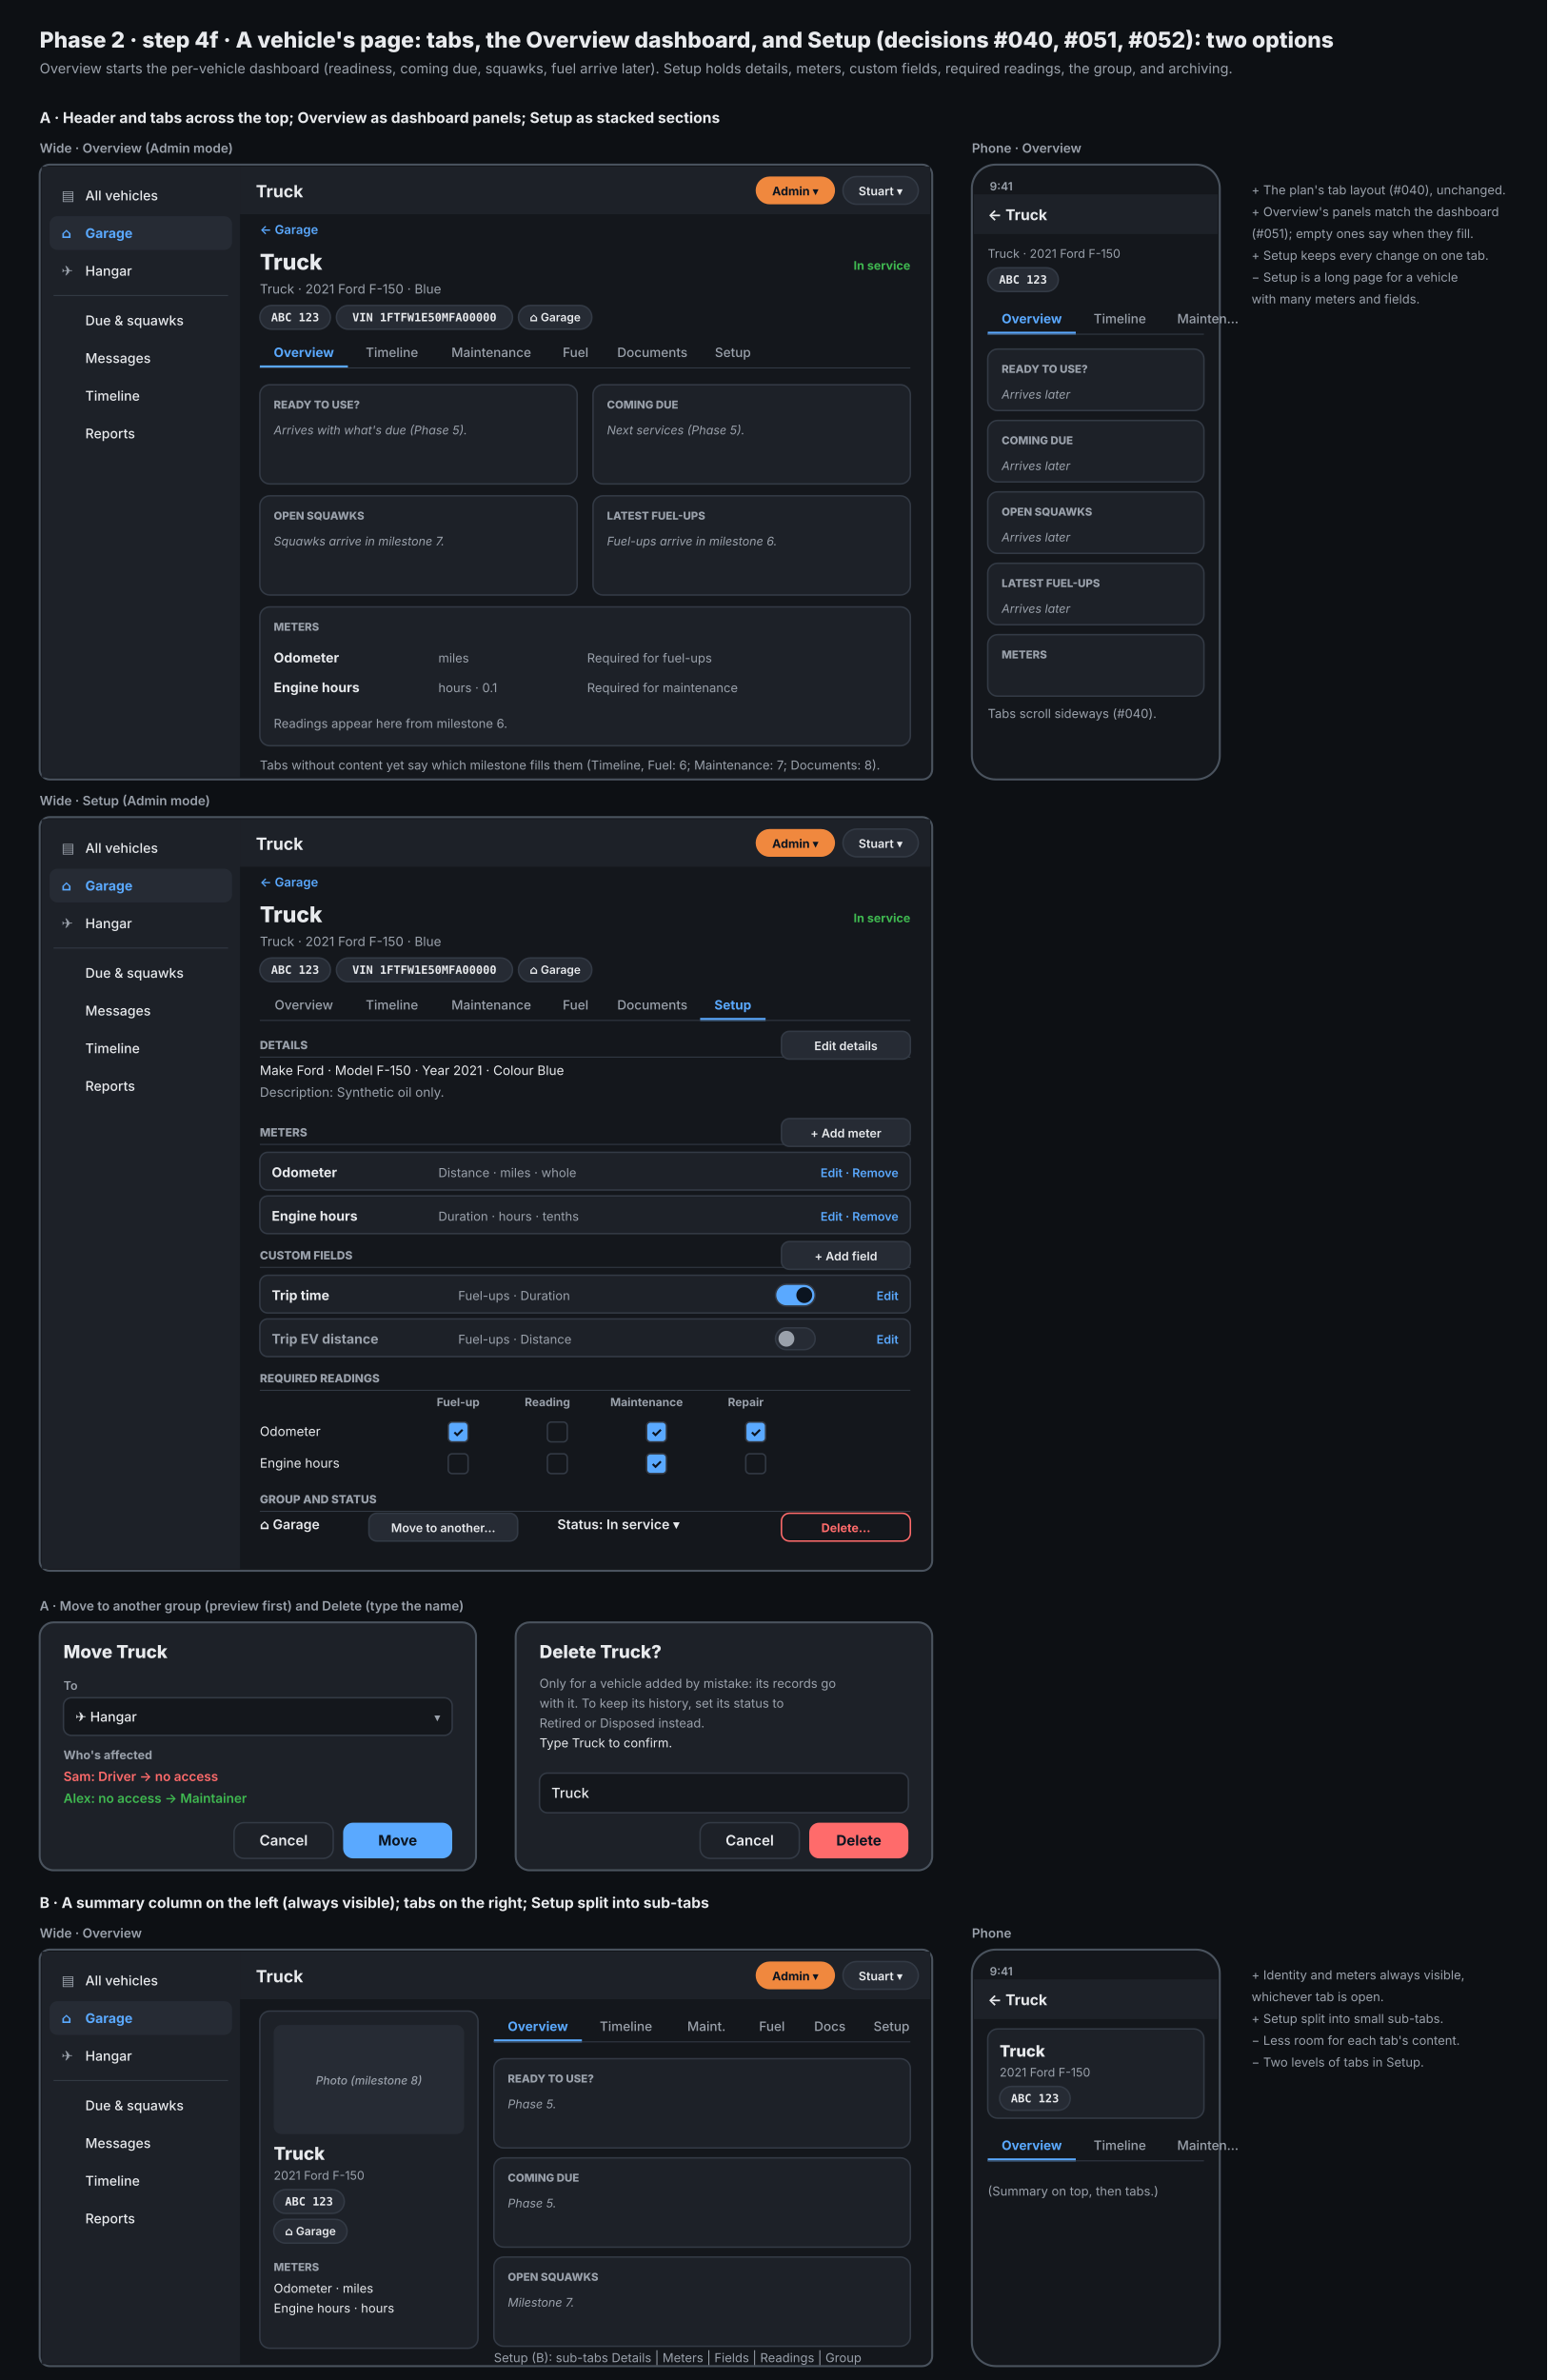
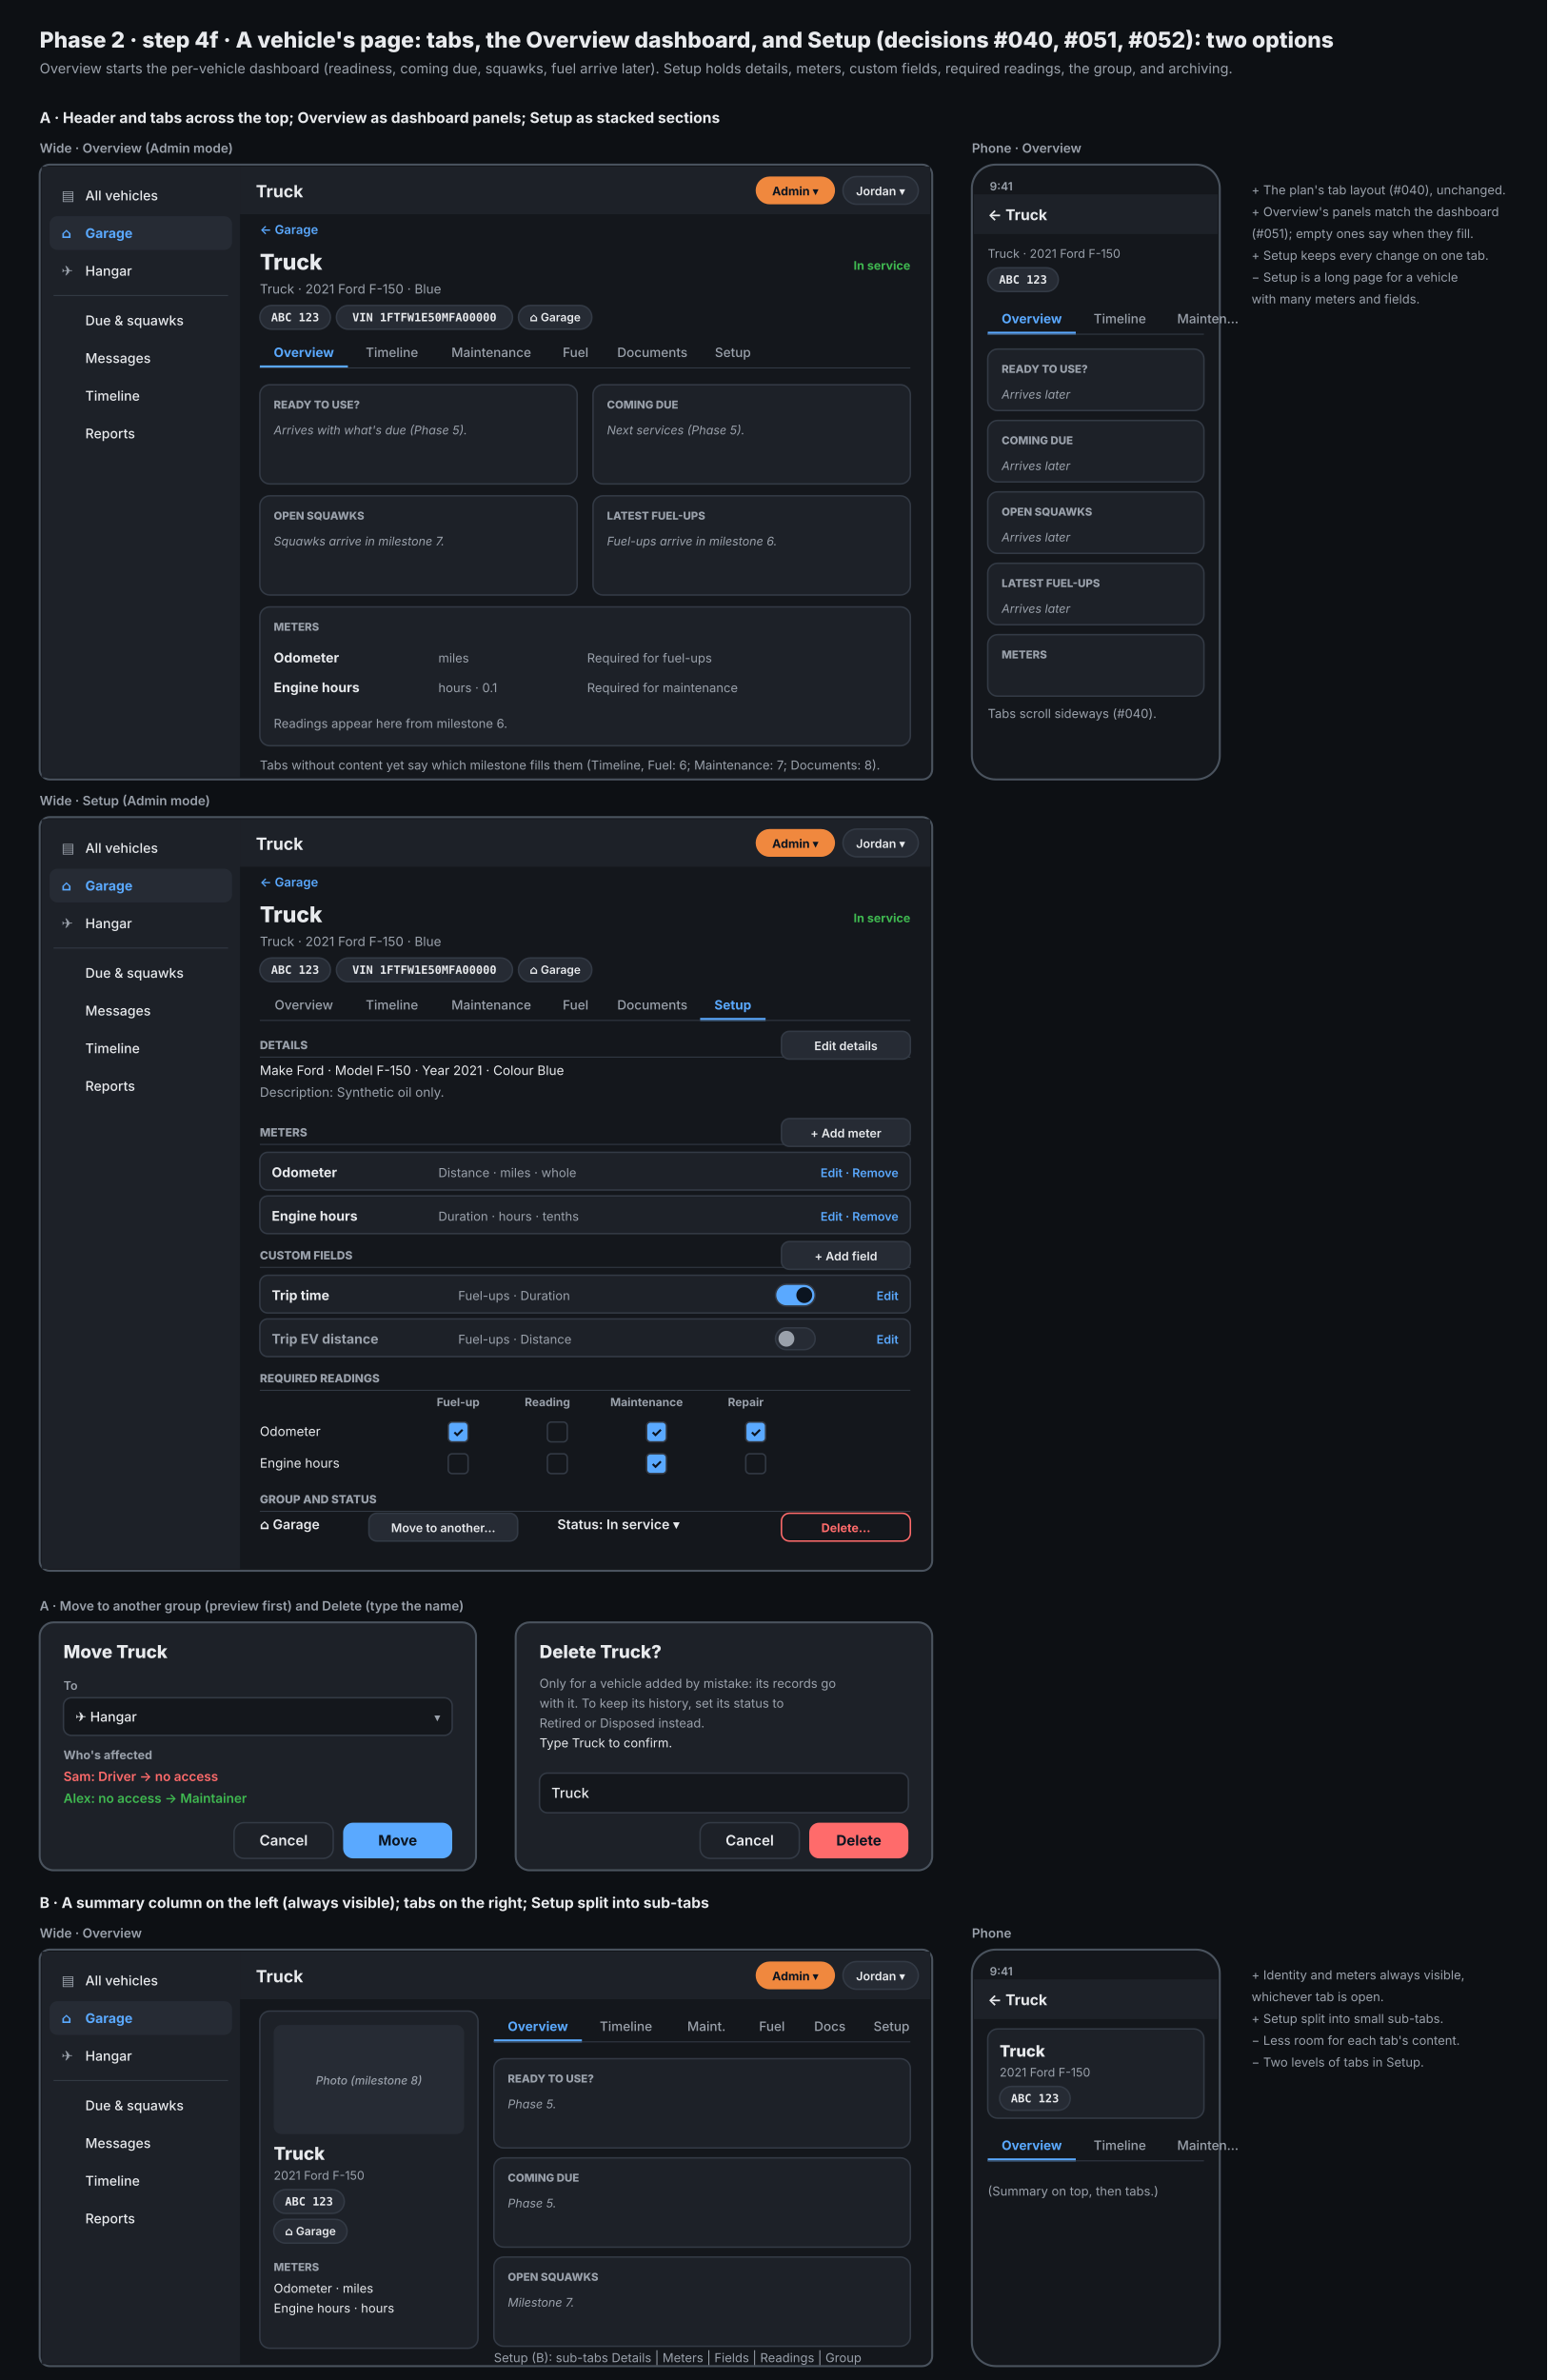
<svg xmlns="http://www.w3.org/2000/svg" width="1560" height="2400" viewBox="0 0 1560 2400" font-family="system-ui, -apple-system, 'Segoe UI', sans-serif">
  <rect x="0" y="0" width="1560" height="2400" rx="0" fill="#0d1014" />
  <text x="40" y="48" font-size="22" fill="#e8eaed" font-weight="800" text-anchor="start">Phase 2 · step 4f · A vehicle's page: tabs, the Overview dashboard, and Setup (decisions #040, #051, #052): two options</text>
  <text x="40" y="74" font-size="14" fill="#9aa1ab" font-weight="400" text-anchor="start">Overview starts the per-vehicle dashboard (readiness, coming due, squawks, fuel arrive later). Setup holds details, meters, custom fields, required readings, the group, and archiving.</text>
  <text x="40" y="124" font-size="15" fill="#e8eaed" font-weight="700" text-anchor="start">A · Header and tabs across the top; Overview as dashboard panels; Setup as stacked sections</text>
  <text x="40" y="154" font-size="13" fill="#9aa1ab" font-weight="600" text-anchor="start">Wide · Overview (Admin mode)</text>
  <rect x="40" y="166" width="900" height="620" rx="10" fill="#14171c" stroke="#4a535e" stroke-width="2" />
  <rect x="42" y="168" width="200" height="616" rx="0" fill="#1d2128" />
  <text x="62" y="202" font-size="14" fill="#9aa1ab" font-weight="700" text-anchor="start">▤</text>
  <text x="86" y="202" font-size="13.5" fill="#e8eaed" font-weight="500" text-anchor="start">All vehicles</text>
  <rect x="50" y="218" width="184" height="34" rx="8" fill="#262b34" />
  <text x="62" y="240" font-size="14" fill="#5aa9ff" font-weight="700" text-anchor="start">⌂</text>
  <text x="86" y="240" font-size="13.5" fill="#5aa9ff" font-weight="700" text-anchor="start">Garage</text>
  <text x="62" y="278" font-size="14" fill="#9aa1ab" font-weight="700" text-anchor="start">✈</text>
  <text x="86" y="278" font-size="13.5" fill="#e8eaed" font-weight="500" text-anchor="start">Hangar</text>
  <line x1="54" y1="298" x2="230" y2="298" stroke="#333a45" stroke-width="1" />
  <text x="86" y="328" font-size="13.5" fill="#e8eaed" font-weight="500" text-anchor="start">Due &amp; squawks</text>
  <text x="86" y="366" font-size="13.5" fill="#e8eaed" font-weight="500" text-anchor="start">Messages</text>
  <text x="86" y="404" font-size="13.5" fill="#e8eaed" font-weight="500" text-anchor="start">Timeline</text>
  <text x="86" y="442" font-size="13.5" fill="#e8eaed" font-weight="500" text-anchor="start">Reports</text>
  <rect x="242" y="168" width="696" height="48" rx="0" fill="#1d2128" />
  <text x="258" y="199" font-size="17" fill="#e8eaed" font-weight="700" text-anchor="start">Truck</text>
  <rect x="762" y="178" width="80" height="28" rx="14" fill="#f0883e" />
  <text x="802" y="197" font-size="12" fill="#0b1420" font-weight="700" text-anchor="middle">Admin ▾</text>
  <rect x="850" y="178" width="76" height="28" rx="14" fill="#262b34" stroke="#333a45" stroke-width="1.5" />
-   <text x="888" y="197" font-size="12" fill="#e8eaed" font-weight="600" text-anchor="middle">Stuart ▾</text>
+   <text x="888" y="197" font-size="12" fill="#e8eaed" font-weight="600" text-anchor="middle">Jordan ▾</text>
  <text x="262" y="236" font-size="12.5" fill="#5aa9ff" font-weight="600" text-anchor="start">← Garage</text>
  <text x="262" y="272" font-size="22" fill="#e8eaed" font-weight="800" text-anchor="start">Truck</text>
  <text x="262" y="296" font-size="13" fill="#9aa1ab" font-weight="400" text-anchor="start">Truck · 2021 Ford F-150 · Blue</text>
  <rect x="262" y="308" width="71.2" height="24" rx="12" fill="#262b34" stroke="#333a45" stroke-width="1.5" />
  <text x="297.6" y="324" font-size="11.5" fill="#e8eaed" font-weight="600" text-anchor="middle" font-family="ui-monospace, Menlo, monospace">ABC 123</text>
  <rect x="339.2" y="308" width="177.6" height="24" rx="12" fill="#262b34" stroke="#333a45" stroke-width="1.5" />
  <text x="428.0" y="324" font-size="11.5" fill="#e8eaed" font-weight="600" text-anchor="middle" font-family="ui-monospace, Menlo, monospace">VIN 1FTFW1E50MFA00000</text>
  <rect x="522.8" y="308" width="74" height="24" rx="12" fill="#262b34" stroke="#333a45" stroke-width="1.5" />
  <text x="559.8" y="324" font-size="11.5" fill="#e8eaed" font-weight="600" text-anchor="middle">⌂ Garage</text>
  <text x="918" y="272" font-size="12" fill="#3fb950" font-weight="700" text-anchor="end">In service</text>
  <line x1="262" y1="370" x2="350.8" y2="370" stroke="#5aa9ff" stroke-width="3" />
  <text x="306.4" y="360" font-size="13" fill="#5aa9ff" font-weight="700" text-anchor="middle">Overview</text>
  <text x="395.2" y="360" font-size="13" fill="#9aa1ab" font-weight="500" text-anchor="middle">Timeline</text>
  <text x="495.4" y="360" font-size="13" fill="#9aa1ab" font-weight="500" text-anchor="middle">Maintenance</text>
  <text x="580.4" y="360" font-size="13" fill="#9aa1ab" font-weight="500" text-anchor="middle">Fuel</text>
  <text x="657.8" y="360" font-size="13" fill="#9aa1ab" font-weight="500" text-anchor="middle">Documents</text>
  <text x="739.0" y="360" font-size="13" fill="#9aa1ab" font-weight="500" text-anchor="middle">Setup</text>
  <line x1="262" y1="371" x2="918" y2="371" stroke="#333a45" stroke-width="1" />
  <rect x="262" y="388" width="320" height="100" rx="10" fill="#1d2128" stroke="#333a45" stroke-width="1.5" />
  <text x="276" y="412" font-size="11" fill="#9aa1ab" font-weight="800" text-anchor="start">READY TO USE?</text>
  <text x="276" y="438" font-size="12" fill="#9aa1ab" font-weight="400" text-anchor="start" font-style="italic">Arrives with what's due (Phase 5).</text>
  <rect x="598" y="388" width="320" height="100" rx="10" fill="#1d2128" stroke="#333a45" stroke-width="1.5" />
  <text x="612" y="412" font-size="11" fill="#9aa1ab" font-weight="800" text-anchor="start">COMING DUE</text>
  <text x="612" y="438" font-size="12" fill="#9aa1ab" font-weight="400" text-anchor="start" font-style="italic">Next services (Phase 5).</text>
  <rect x="262" y="500" width="320" height="100" rx="10" fill="#1d2128" stroke="#333a45" stroke-width="1.5" />
  <text x="276" y="524" font-size="11" fill="#9aa1ab" font-weight="800" text-anchor="start">OPEN SQUAWKS</text>
  <text x="276" y="550" font-size="12" fill="#9aa1ab" font-weight="400" text-anchor="start" font-style="italic">Squawks arrive in milestone 7.</text>
  <rect x="598" y="500" width="320" height="100" rx="10" fill="#1d2128" stroke="#333a45" stroke-width="1.5" />
  <text x="612" y="524" font-size="11" fill="#9aa1ab" font-weight="800" text-anchor="start">LATEST FUEL-UPS</text>
  <text x="612" y="550" font-size="12" fill="#9aa1ab" font-weight="400" text-anchor="start" font-style="italic">Fuel-ups arrive in milestone 6.</text>
  <rect x="262" y="612" width="656" height="140" rx="10" fill="#1d2128" stroke="#333a45" stroke-width="1.5" />
  <text x="276" y="636" font-size="11" fill="#9aa1ab" font-weight="800" text-anchor="start">METERS</text>
  <text x="276" y="668" font-size="13.5" fill="#e8eaed" font-weight="700" text-anchor="start">Odometer</text>
  <text x="442" y="668" font-size="12.5" fill="#9aa1ab" font-weight="400" text-anchor="start">miles</text>
  <text x="592" y="668" font-size="12.5" fill="#9aa1ab" font-weight="400" text-anchor="start">Required for fuel-ups</text>
  <text x="276" y="698" font-size="13.5" fill="#e8eaed" font-weight="700" text-anchor="start">Engine hours</text>
  <text x="442" y="698" font-size="12.5" fill="#9aa1ab" font-weight="400" text-anchor="start">hours · 0.1</text>
  <text x="592" y="698" font-size="12.5" fill="#9aa1ab" font-weight="400" text-anchor="start">Required for maintenance</text>
  <text x="276" y="734" font-size="12.5" fill="#9aa1ab" font-weight="400" text-anchor="start">Readings appear here from milestone 6.</text>
  <text x="262" y="776" font-size="12.5" fill="#9aa1ab" font-weight="400" text-anchor="start">Tabs without content yet say which milestone fills them (Timeline, Fuel: 6; Maintenance: 7; Documents: 8).</text>
  <text x="40" y="812" font-size="13" fill="#9aa1ab" font-weight="600" text-anchor="start">Wide · Setup (Admin mode)</text>
  <rect x="40" y="824" width="900" height="760" rx="10" fill="#14171c" stroke="#4a535e" stroke-width="2" />
  <rect x="42" y="826" width="200" height="756" rx="0" fill="#1d2128" />
  <text x="62" y="860" font-size="14" fill="#9aa1ab" font-weight="700" text-anchor="start">▤</text>
  <text x="86" y="860" font-size="13.5" fill="#e8eaed" font-weight="500" text-anchor="start">All vehicles</text>
  <rect x="50" y="876" width="184" height="34" rx="8" fill="#262b34" />
  <text x="62" y="898" font-size="14" fill="#5aa9ff" font-weight="700" text-anchor="start">⌂</text>
  <text x="86" y="898" font-size="13.5" fill="#5aa9ff" font-weight="700" text-anchor="start">Garage</text>
  <text x="62" y="936" font-size="14" fill="#9aa1ab" font-weight="700" text-anchor="start">✈</text>
  <text x="86" y="936" font-size="13.5" fill="#e8eaed" font-weight="500" text-anchor="start">Hangar</text>
  <line x1="54" y1="956" x2="230" y2="956" stroke="#333a45" stroke-width="1" />
  <text x="86" y="986" font-size="13.5" fill="#e8eaed" font-weight="500" text-anchor="start">Due &amp; squawks</text>
  <text x="86" y="1024" font-size="13.5" fill="#e8eaed" font-weight="500" text-anchor="start">Messages</text>
  <text x="86" y="1062" font-size="13.5" fill="#e8eaed" font-weight="500" text-anchor="start">Timeline</text>
  <text x="86" y="1100" font-size="13.5" fill="#e8eaed" font-weight="500" text-anchor="start">Reports</text>
  <rect x="242" y="826" width="696" height="48" rx="0" fill="#1d2128" />
  <text x="258" y="857" font-size="17" fill="#e8eaed" font-weight="700" text-anchor="start">Truck</text>
  <rect x="762" y="836" width="80" height="28" rx="14" fill="#f0883e" />
  <text x="802" y="855" font-size="12" fill="#0b1420" font-weight="700" text-anchor="middle">Admin ▾</text>
  <rect x="850" y="836" width="76" height="28" rx="14" fill="#262b34" stroke="#333a45" stroke-width="1.5" />
-   <text x="888" y="855" font-size="12" fill="#e8eaed" font-weight="600" text-anchor="middle">Stuart ▾</text>
+   <text x="888" y="855" font-size="12" fill="#e8eaed" font-weight="600" text-anchor="middle">Jordan ▾</text>
  <text x="262" y="894" font-size="12.5" fill="#5aa9ff" font-weight="600" text-anchor="start">← Garage</text>
  <text x="262" y="930" font-size="22" fill="#e8eaed" font-weight="800" text-anchor="start">Truck</text>
  <text x="262" y="954" font-size="13" fill="#9aa1ab" font-weight="400" text-anchor="start">Truck · 2021 Ford F-150 · Blue</text>
  <rect x="262" y="966" width="71.2" height="24" rx="12" fill="#262b34" stroke="#333a45" stroke-width="1.5" />
  <text x="297.6" y="982" font-size="11.5" fill="#e8eaed" font-weight="600" text-anchor="middle" font-family="ui-monospace, Menlo, monospace">ABC 123</text>
  <rect x="339.2" y="966" width="177.6" height="24" rx="12" fill="#262b34" stroke="#333a45" stroke-width="1.5" />
  <text x="428.0" y="982" font-size="11.5" fill="#e8eaed" font-weight="600" text-anchor="middle" font-family="ui-monospace, Menlo, monospace">VIN 1FTFW1E50MFA00000</text>
  <rect x="522.8" y="966" width="74" height="24" rx="12" fill="#262b34" stroke="#333a45" stroke-width="1.5" />
  <text x="559.8" y="982" font-size="11.5" fill="#e8eaed" font-weight="600" text-anchor="middle">⌂ Garage</text>
  <text x="918" y="930" font-size="12" fill="#3fb950" font-weight="700" text-anchor="end">In service</text>
  <text x="306.4" y="1018" font-size="13" fill="#9aa1ab" font-weight="500" text-anchor="middle">Overview</text>
  <text x="395.2" y="1018" font-size="13" fill="#9aa1ab" font-weight="500" text-anchor="middle">Timeline</text>
  <text x="495.4" y="1018" font-size="13" fill="#9aa1ab" font-weight="500" text-anchor="middle">Maintenance</text>
  <text x="580.4" y="1018" font-size="13" fill="#9aa1ab" font-weight="500" text-anchor="middle">Fuel</text>
  <text x="657.8" y="1018" font-size="13" fill="#9aa1ab" font-weight="500" text-anchor="middle">Documents</text>
  <line x1="706.0" y1="1028" x2="772.0" y2="1028" stroke="#5aa9ff" stroke-width="3" />
  <text x="739.0" y="1018" font-size="13" fill="#5aa9ff" font-weight="700" text-anchor="middle">Setup</text>
  <line x1="262" y1="1029" x2="918" y2="1029" stroke="#333a45" stroke-width="1" />
  <text x="262" y="1058" font-size="11.5" fill="#9aa1ab" font-weight="800" text-anchor="start">DETAILS</text>
  <line x1="262" y1="1066" x2="918" y2="1066" stroke="#333a45" stroke-width="1" />
  <rect x="788" y="1040" width="130" height="28" rx="8" fill="#262b34" stroke="#333a45" stroke-width="1.5" />
  <text x="853" y="1059" font-size="12" fill="#e8eaed" font-weight="600" text-anchor="middle">Edit details</text>
  <text x="262" y="1084" font-size="13" fill="#e8eaed" font-weight="400" text-anchor="start">Make Ford · Model F-150 · Year 2021 · Colour Blue</text>
  <text x="262" y="1106" font-size="13" fill="#9aa1ab" font-weight="400" text-anchor="start">Description: Synthetic oil only.</text>
  <text x="262" y="1146" font-size="11.5" fill="#9aa1ab" font-weight="800" text-anchor="start">METERS</text>
  <line x1="262" y1="1154" x2="918" y2="1154" stroke="#333a45" stroke-width="1" />
  <rect x="788" y="1128" width="130" height="28" rx="8" fill="#262b34" stroke="#333a45" stroke-width="1.5" />
  <text x="853" y="1147" font-size="12" fill="#e8eaed" font-weight="600" text-anchor="middle">+ Add meter</text>
  <rect x="262" y="1162" width="656" height="38" rx="8" fill="#1d2128" stroke="#333a45" stroke-width="1.5" />
  <text x="274" y="1187" font-size="13.5" fill="#e8eaed" font-weight="700" text-anchor="start">Odometer</text>
  <text x="442" y="1187" font-size="12.5" fill="#9aa1ab" font-weight="400" text-anchor="start">Distance · miles · whole</text>
  <text x="906" y="1187" font-size="12" fill="#5aa9ff" font-weight="600" text-anchor="end">Edit · Remove</text>
  <rect x="262" y="1206" width="656" height="38" rx="8" fill="#1d2128" stroke="#333a45" stroke-width="1.5" />
  <text x="274" y="1231" font-size="13.5" fill="#e8eaed" font-weight="700" text-anchor="start">Engine hours</text>
  <text x="442" y="1231" font-size="12.5" fill="#9aa1ab" font-weight="400" text-anchor="start">Duration · hours · tenths</text>
  <text x="906" y="1231" font-size="12" fill="#5aa9ff" font-weight="600" text-anchor="end">Edit · Remove</text>
  <text x="262" y="1270" font-size="11.5" fill="#9aa1ab" font-weight="800" text-anchor="start">CUSTOM FIELDS</text>
  <line x1="262" y1="1278" x2="918" y2="1278" stroke="#333a45" stroke-width="1" />
  <rect x="788" y="1252" width="130" height="28" rx="8" fill="#262b34" stroke="#333a45" stroke-width="1.5" />
  <text x="853" y="1271" font-size="12" fill="#e8eaed" font-weight="600" text-anchor="middle">+ Add field</text>
  <rect x="262" y="1286" width="656" height="38" rx="8" fill="#1d2128" stroke="#333a45" stroke-width="1.5" />
  <text x="274" y="1311" font-size="13.5" fill="#e8eaed" font-weight="700" text-anchor="start">Trip time</text>
  <text x="462" y="1311" font-size="12.5" fill="#9aa1ab" font-weight="400" text-anchor="start">Fuel-ups · Duration</text>
  <rect x="782" y="1295" width="40" height="22" rx="11" fill="#5aa9ff" stroke="#333a45" stroke-width="1.5" />
  <circle cx="811" cy="1306" r="8" fill="#0b1420" />
  <text x="906" y="1311" font-size="12" fill="#5aa9ff" font-weight="600" text-anchor="end">Edit</text>
  <rect x="262" y="1330" width="656" height="38" rx="8" fill="#1d2128" stroke="#333a45" stroke-width="1.5" />
  <text x="274" y="1355" font-size="13.5" fill="#9aa1ab" font-weight="700" text-anchor="start">Trip EV distance</text>
  <text x="462" y="1355" font-size="12.5" fill="#9aa1ab" font-weight="400" text-anchor="start">Fuel-ups · Distance</text>
  <rect x="782" y="1339" width="40" height="22" rx="11" fill="#262b34" stroke="#333a45" stroke-width="1.5" />
  <circle cx="793" cy="1350" r="8" fill="#9aa1ab" />
  <text x="906" y="1355" font-size="12" fill="#5aa9ff" font-weight="600" text-anchor="end">Edit</text>
  <text x="262" y="1394" font-size="11.5" fill="#9aa1ab" font-weight="800" text-anchor="start">REQUIRED READINGS</text>
  <line x1="262" y1="1402" x2="918" y2="1402" stroke="#333a45" stroke-width="1" />
  <text x="462" y="1418" font-size="11.5" fill="#9aa1ab" font-weight="700" text-anchor="middle">Fuel-up</text>
  <text x="552" y="1418" font-size="11.5" fill="#9aa1ab" font-weight="700" text-anchor="middle">Reading</text>
  <text x="652" y="1418" font-size="11.5" fill="#9aa1ab" font-weight="700" text-anchor="middle">Maintenance</text>
  <text x="752" y="1418" font-size="11.5" fill="#9aa1ab" font-weight="700" text-anchor="middle">Repair</text>
  <text x="262" y="1448" font-size="13" fill="#e8eaed" font-weight="400" text-anchor="start">Odometer</text>
  <rect x="452" y="1434" width="20" height="20" rx="4" fill="#5aa9ff" stroke="#333a45" stroke-width="1.5" />
  <text x="462" y="1449" font-size="13" fill="#0b1420" font-weight="800" text-anchor="middle">✓</text>
  <rect x="552" y="1434" width="20" height="20" rx="4" fill="#14171c" stroke="#333a45" stroke-width="1.5" />
  <rect x="652" y="1434" width="20" height="20" rx="4" fill="#5aa9ff" stroke="#333a45" stroke-width="1.5" />
  <text x="662" y="1449" font-size="13" fill="#0b1420" font-weight="800" text-anchor="middle">✓</text>
  <rect x="752" y="1434" width="20" height="20" rx="4" fill="#5aa9ff" stroke="#333a45" stroke-width="1.5" />
  <text x="762" y="1449" font-size="13" fill="#0b1420" font-weight="800" text-anchor="middle">✓</text>
  <text x="262" y="1480" font-size="13" fill="#e8eaed" font-weight="400" text-anchor="start">Engine hours</text>
  <rect x="452" y="1466" width="20" height="20" rx="4" fill="#14171c" stroke="#333a45" stroke-width="1.5" />
  <rect x="552" y="1466" width="20" height="20" rx="4" fill="#14171c" stroke="#333a45" stroke-width="1.5" />
  <rect x="652" y="1466" width="20" height="20" rx="4" fill="#5aa9ff" stroke="#333a45" stroke-width="1.5" />
  <text x="662" y="1481" font-size="13" fill="#0b1420" font-weight="800" text-anchor="middle">✓</text>
  <rect x="752" y="1466" width="20" height="20" rx="4" fill="#14171c" stroke="#333a45" stroke-width="1.5" />
  <text x="262" y="1516" font-size="11.5" fill="#9aa1ab" font-weight="800" text-anchor="start">GROUP AND STATUS</text>
  <line x1="262" y1="1524" x2="918" y2="1524" stroke="#333a45" stroke-width="1" />
  <text x="262" y="1542" font-size="13.5" fill="#e8eaed" font-weight="600" text-anchor="start">⌂ Garage</text>
  <rect x="372" y="1526" width="150" height="28" rx="8" fill="#262b34" stroke="#333a45" stroke-width="1.5" />
  <text x="447" y="1545" font-size="12" fill="#e8eaed" font-weight="600" text-anchor="middle">Move to another…</text>
  <text x="562" y="1542" font-size="13.5" fill="#e8eaed" font-weight="600" text-anchor="start">Status: In service ▾</text>
  <rect x="788" y="1526" width="130" height="28" rx="8" fill="#14171c" stroke="#ff6b6b" stroke-width="1.5" />
  <text x="853" y="1545" font-size="12" fill="#ff6b6b" font-weight="700" text-anchor="middle">Delete…</text>
  <text x="40" y="1624" font-size="13" fill="#9aa1ab" font-weight="600" text-anchor="start">A · Move to another group (preview first) and Delete (type the name)</text>
  <rect x="40" y="1636" width="440" height="250" rx="14" fill="#1d2128" stroke="#4a535e" stroke-width="2" />
  <text x="64" y="1672" font-size="18" fill="#e8eaed" font-weight="800" text-anchor="start">Move Truck</text>
  <text x="64" y="1704" font-size="12" fill="#9aa1ab" font-weight="600" text-anchor="start">To</text>
  <rect x="64" y="1712" width="392" height="38" rx="8" fill="#14171c" stroke="#333a45" stroke-width="1.5" />
  <text x="76" y="1736" font-size="13.5" fill="#e8eaed" font-weight="500" text-anchor="start">✈ Hangar</text>
  <text x="444" y="1736" font-size="12" fill="#9aa1ab" font-weight="400" text-anchor="end">▾</text>
  <text x="64" y="1774" font-size="12" fill="#9aa1ab" font-weight="700" text-anchor="start">Who's affected</text>
  <text x="64" y="1796" font-size="13" fill="#ff6b6b" font-weight="600" text-anchor="start">Sam: Driver → no access</text>
  <text x="64" y="1818" font-size="13" fill="#3fb950" font-weight="600" text-anchor="start">Alex: no access → Maintainer</text>
  <rect x="236" y="1838" width="100" height="36" rx="10" fill="#1d2128" stroke="#333a45" stroke-width="1.5" />
  <text x="286.0" y="1861.0" font-size="14.5" fill="#e8eaed" font-weight="600" text-anchor="middle">Cancel</text>
  <rect x="346" y="1838" width="110" height="36" rx="10" fill="#5aa9ff" />
  <text x="401.0" y="1861.0" font-size="14.5" fill="#0b1420" font-weight="700" text-anchor="middle">Move</text>
  <rect x="520" y="1636" width="420" height="250" rx="14" fill="#1d2128" stroke="#4a535e" stroke-width="2" />
  <text x="544" y="1672" font-size="18" fill="#e8eaed" font-weight="800" text-anchor="start">Delete Truck?</text>
  <text x="544" y="1702" font-size="12.5" fill="#9aa1ab" font-weight="400" text-anchor="start">Only for a vehicle added by mistake: its records go</text>
  <text x="544" y="1722" font-size="12.5" fill="#9aa1ab" font-weight="400" text-anchor="start">with it. To keep its history, set its status to</text>
  <text x="544" y="1742" font-size="12.5" fill="#9aa1ab" font-weight="400" text-anchor="start">Retired or Disposed instead.</text>
  <text x="544" y="1762" font-size="12.5" fill="#e8eaed" font-weight="400" text-anchor="start">Type Truck to confirm.</text>
  <text x="544" y="1780" font-size="12" fill="#9aa1ab" font-weight="600" text-anchor="start" />
  <rect x="544" y="1788" width="372" height="40" rx="8" fill="#14171c" stroke="#333a45" stroke-width="1.5" />
  <text x="556" y="1813" font-size="14" fill="#e8eaed" font-weight="500" text-anchor="start">Truck</text>
  <rect x="706" y="1838" width="100" height="36" rx="10" fill="#1d2128" stroke="#333a45" stroke-width="1.5" />
  <text x="756.0" y="1861.0" font-size="14.5" fill="#e8eaed" font-weight="600" text-anchor="middle">Cancel</text>
  <rect x="816" y="1838" width="100" height="36" rx="10" fill="#ff6b6b" />
  <text x="866.0" y="1861.0" font-size="14.5" fill="#0b1420" font-weight="700" text-anchor="middle">Delete</text>
  <text x="980" y="154" font-size="13" fill="#9aa1ab" font-weight="600" text-anchor="start">Phone · Overview</text>
  <rect x="980" y="166" width="250" height="620" rx="24" fill="#14171c" stroke="#4a535e" stroke-width="2" />
  <text x="998" y="192" font-size="11.5" fill="#9aa1ab" font-weight="600" text-anchor="start">9:41</text>
  <rect x="982" y="196" width="246" height="40" rx="0" fill="#1d2128" />
  <text x="996" y="222" font-size="15" fill="#e8eaed" font-weight="700" text-anchor="start">← Truck</text>
  <text x="996" y="260" font-size="12" fill="#9aa1ab" font-weight="400" text-anchor="start">Truck · 2021 Ford F-150</text>
  <rect x="996" y="270" width="71.2" height="24" rx="12" fill="#262b34" stroke="#333a45" stroke-width="1.5" />
  <text x="1031.6" y="286" font-size="11.5" fill="#e8eaed" font-weight="600" text-anchor="middle" font-family="ui-monospace, Menlo, monospace">ABC 123</text>
  <line x1="996" y1="336" x2="1084.8" y2="336" stroke="#5aa9ff" stroke-width="3" />
  <text x="1040.4" y="326" font-size="13" fill="#5aa9ff" font-weight="700" text-anchor="middle">Overview</text>
  <text x="1129.2" y="326" font-size="13" fill="#9aa1ab" font-weight="500" text-anchor="middle">Timeline</text>
  <text x="1218.0" y="326" font-size="13" fill="#9aa1ab" font-weight="500" text-anchor="middle">Mainten…</text>
  <line x1="996" y1="337" x2="1214" y2="337" stroke="#333a45" stroke-width="1" />
  <rect x="996" y="352" width="218" height="62" rx="10" fill="#1d2128" stroke="#333a45" stroke-width="1.5" />
  <text x="1010" y="376" font-size="11" fill="#9aa1ab" font-weight="800" text-anchor="start">READY TO USE?</text>
  <text x="1010" y="402" font-size="12" fill="#9aa1ab" font-weight="400" text-anchor="start" font-style="italic">Arrives later</text>
  <rect x="996" y="424" width="218" height="62" rx="10" fill="#1d2128" stroke="#333a45" stroke-width="1.5" />
  <text x="1010" y="448" font-size="11" fill="#9aa1ab" font-weight="800" text-anchor="start">COMING DUE</text>
  <text x="1010" y="474" font-size="12" fill="#9aa1ab" font-weight="400" text-anchor="start" font-style="italic">Arrives later</text>
  <rect x="996" y="496" width="218" height="62" rx="10" fill="#1d2128" stroke="#333a45" stroke-width="1.5" />
  <text x="1010" y="520" font-size="11" fill="#9aa1ab" font-weight="800" text-anchor="start">OPEN SQUAWKS</text>
  <text x="1010" y="546" font-size="12" fill="#9aa1ab" font-weight="400" text-anchor="start" font-style="italic">Arrives later</text>
  <rect x="996" y="568" width="218" height="62" rx="10" fill="#1d2128" stroke="#333a45" stroke-width="1.5" />
  <text x="1010" y="592" font-size="11" fill="#9aa1ab" font-weight="800" text-anchor="start">LATEST FUEL-UPS</text>
  <text x="1010" y="618" font-size="12" fill="#9aa1ab" font-weight="400" text-anchor="start" font-style="italic">Arrives later</text>
  <rect x="996" y="640" width="218" height="62" rx="10" fill="#1d2128" stroke="#333a45" stroke-width="1.5" />
  <text x="1010" y="664" font-size="11" fill="#9aa1ab" font-weight="800" text-anchor="start">METERS</text>
  <text x="996" y="724" font-size="12.5" fill="#9aa1ab" font-weight="400" text-anchor="start">Tabs scroll sideways (#040).</text>
  <text x="1262" y="196" font-size="12.5" fill="#9aa1ab" font-weight="400" text-anchor="start">+ The plan's tab layout (#040), unchanged.</text>
  <text x="1262" y="218" font-size="12.5" fill="#9aa1ab" font-weight="400" text-anchor="start">+ Overview's panels match the dashboard</text>
  <text x="1262" y="240" font-size="12.5" fill="#9aa1ab" font-weight="400" text-anchor="start">   (#051); empty ones say when they fill.</text>
  <text x="1262" y="262" font-size="12.5" fill="#9aa1ab" font-weight="400" text-anchor="start">+ Setup keeps every change on one tab.</text>
  <text x="1262" y="284" font-size="12.5" fill="#9aa1ab" font-weight="400" text-anchor="start">− Setup is a long page for a vehicle</text>
  <text x="1262" y="306" font-size="12.5" fill="#9aa1ab" font-weight="400" text-anchor="start">   with many meters and fields.</text>
  <text x="40" y="1924" font-size="15" fill="#e8eaed" font-weight="700" text-anchor="start">B · A summary column on the left (always visible); tabs on the right; Setup split into sub-tabs</text>
  <text x="40" y="1954" font-size="13" fill="#9aa1ab" font-weight="600" text-anchor="start">Wide · Overview</text>
  <rect x="40" y="1966" width="900" height="420" rx="10" fill="#14171c" stroke="#4a535e" stroke-width="2" />
  <rect x="42" y="1968" width="200" height="416" rx="0" fill="#1d2128" />
  <text x="62" y="2002" font-size="14" fill="#9aa1ab" font-weight="700" text-anchor="start">▤</text>
  <text x="86" y="2002" font-size="13.5" fill="#e8eaed" font-weight="500" text-anchor="start">All vehicles</text>
  <rect x="50" y="2018" width="184" height="34" rx="8" fill="#262b34" />
  <text x="62" y="2040" font-size="14" fill="#5aa9ff" font-weight="700" text-anchor="start">⌂</text>
  <text x="86" y="2040" font-size="13.5" fill="#5aa9ff" font-weight="700" text-anchor="start">Garage</text>
  <text x="62" y="2078" font-size="14" fill="#9aa1ab" font-weight="700" text-anchor="start">✈</text>
  <text x="86" y="2078" font-size="13.5" fill="#e8eaed" font-weight="500" text-anchor="start">Hangar</text>
  <line x1="54" y1="2098" x2="230" y2="2098" stroke="#333a45" stroke-width="1" />
  <text x="86" y="2128" font-size="13.5" fill="#e8eaed" font-weight="500" text-anchor="start">Due &amp; squawks</text>
  <text x="86" y="2166" font-size="13.5" fill="#e8eaed" font-weight="500" text-anchor="start">Messages</text>
  <text x="86" y="2204" font-size="13.5" fill="#e8eaed" font-weight="500" text-anchor="start">Timeline</text>
  <text x="86" y="2242" font-size="13.5" fill="#e8eaed" font-weight="500" text-anchor="start">Reports</text>
  <rect x="242" y="1968" width="696" height="48" rx="0" fill="#1d2128" />
  <text x="258" y="1999" font-size="17" fill="#e8eaed" font-weight="700" text-anchor="start">Truck</text>
  <rect x="762" y="1978" width="80" height="28" rx="14" fill="#f0883e" />
  <text x="802" y="1997" font-size="12" fill="#0b1420" font-weight="700" text-anchor="middle">Admin ▾</text>
  <rect x="850" y="1978" width="76" height="28" rx="14" fill="#262b34" stroke="#333a45" stroke-width="1.5" />
-   <text x="888" y="1997" font-size="12" fill="#e8eaed" font-weight="600" text-anchor="middle">Stuart ▾</text>
+   <text x="888" y="1997" font-size="12" fill="#e8eaed" font-weight="600" text-anchor="middle">Jordan ▾</text>
  <rect x="262" y="2028" width="220" height="340" rx="10" fill="#1d2128" stroke="#333a45" stroke-width="1.5" />
  <rect x="276" y="2042" width="192" height="110" rx="8" fill="#262b34" />
  <text x="372" y="2102" font-size="11.5" fill="#9aa1ab" font-weight="500" text-anchor="middle" font-style="italic">Photo (milestone 8)</text>
  <text x="276" y="2178" font-size="18" fill="#e8eaed" font-weight="800" text-anchor="start">Truck</text>
  <text x="276" y="2198" font-size="12" fill="#9aa1ab" font-weight="400" text-anchor="start">2021 Ford F-150</text>
  <rect x="276" y="2208" width="71.2" height="24" rx="12" fill="#262b34" stroke="#333a45" stroke-width="1.5" />
  <text x="311.6" y="2224" font-size="11.5" fill="#e8eaed" font-weight="600" text-anchor="middle" font-family="ui-monospace, Menlo, monospace">ABC 123</text>
  <rect x="276" y="2238" width="74" height="24" rx="12" fill="#262b34" stroke="#333a45" stroke-width="1.5" />
  <text x="313.0" y="2254" font-size="11.5" fill="#e8eaed" font-weight="600" text-anchor="middle">⌂ Garage</text>
  <text x="276" y="2290" font-size="11" fill="#9aa1ab" font-weight="800" text-anchor="start">METERS</text>
  <text x="276" y="2312" font-size="12.5" fill="#e8eaed" font-weight="400" text-anchor="start">Odometer · miles</text>
  <text x="276" y="2332" font-size="12.5" fill="#e8eaed" font-weight="400" text-anchor="start">Engine hours · hours</text>
  <line x1="498" y1="2058" x2="586.8" y2="2058" stroke="#5aa9ff" stroke-width="3" />
  <text x="542.4" y="2048" font-size="13" fill="#5aa9ff" font-weight="700" text-anchor="middle">Overview</text>
  <text x="631.2" y="2048" font-size="13" fill="#9aa1ab" font-weight="500" text-anchor="middle">Timeline</text>
  <text x="712.4" y="2048" font-size="13" fill="#9aa1ab" font-weight="500" text-anchor="middle">Maint.</text>
  <text x="778.4" y="2048" font-size="13" fill="#9aa1ab" font-weight="500" text-anchor="middle">Fuel</text>
  <text x="836.8" y="2048" font-size="13" fill="#9aa1ab" font-weight="500" text-anchor="middle">Docs</text>
  <text x="899" y="2048" font-size="13" fill="#9aa1ab" font-weight="500" text-anchor="middle">Setup</text>
  <line x1="498" y1="2059" x2="918" y2="2059" stroke="#333a45" stroke-width="1" />
  <rect x="498" y="2076" width="420" height="90" rx="10" fill="#1d2128" stroke="#333a45" stroke-width="1.5" />
  <text x="512" y="2100" font-size="11" fill="#9aa1ab" font-weight="800" text-anchor="start">READY TO USE?</text>
  <text x="512" y="2126" font-size="12" fill="#9aa1ab" font-weight="400" text-anchor="start" font-style="italic">Phase 5.</text>
  <rect x="498" y="2176" width="420" height="90" rx="10" fill="#1d2128" stroke="#333a45" stroke-width="1.5" />
  <text x="512" y="2200" font-size="11" fill="#9aa1ab" font-weight="800" text-anchor="start">COMING DUE</text>
  <text x="512" y="2226" font-size="12" fill="#9aa1ab" font-weight="400" text-anchor="start" font-style="italic">Phase 5.</text>
  <rect x="498" y="2276" width="420" height="90" rx="10" fill="#1d2128" stroke="#333a45" stroke-width="1.5" />
  <text x="512" y="2300" font-size="11" fill="#9aa1ab" font-weight="800" text-anchor="start">OPEN SQUAWKS</text>
  <text x="512" y="2326" font-size="12" fill="#9aa1ab" font-weight="400" text-anchor="start" font-style="italic">Milestone 7.</text>
  <text x="498" y="2382" font-size="12.5" fill="#9aa1ab" font-weight="400" text-anchor="start">Setup (B): sub-tabs Details | Meters | Fields | Readings | Group</text>
  <text x="980" y="1954" font-size="13" fill="#9aa1ab" font-weight="600" text-anchor="start">Phone</text>
  <rect x="980" y="1966" width="250" height="420" rx="24" fill="#14171c" stroke="#4a535e" stroke-width="2" />
  <text x="998" y="1992" font-size="11.5" fill="#9aa1ab" font-weight="600" text-anchor="start">9:41</text>
  <rect x="982" y="1996" width="246" height="40" rx="0" fill="#1d2128" />
  <text x="996" y="2022" font-size="15" fill="#e8eaed" font-weight="700" text-anchor="start">← Truck</text>
  <rect x="996" y="2046" width="218" height="90" rx="10" fill="#1d2128" stroke="#333a45" stroke-width="1.5" />
  <text x="1008" y="2074" font-size="16" fill="#e8eaed" font-weight="800" text-anchor="start">Truck</text>
  <text x="1008" y="2094" font-size="12" fill="#9aa1ab" font-weight="400" text-anchor="start">2021 Ford F-150</text>
  <rect x="1008" y="2104" width="71.2" height="24" rx="12" fill="#262b34" stroke="#333a45" stroke-width="1.5" />
  <text x="1043.6" y="2120" font-size="11.5" fill="#e8eaed" font-weight="600" text-anchor="middle" font-family="ui-monospace, Menlo, monospace">ABC 123</text>
  <line x1="996" y1="2178" x2="1084.8" y2="2178" stroke="#5aa9ff" stroke-width="3" />
  <text x="1040.4" y="2168" font-size="13" fill="#5aa9ff" font-weight="700" text-anchor="middle">Overview</text>
  <text x="1129.2" y="2168" font-size="13" fill="#9aa1ab" font-weight="500" text-anchor="middle">Timeline</text>
  <text x="1218.0" y="2168" font-size="13" fill="#9aa1ab" font-weight="500" text-anchor="middle">Mainten…</text>
  <line x1="996" y1="2179" x2="1214" y2="2179" stroke="#333a45" stroke-width="1" />
  <text x="996" y="2214" font-size="12.5" fill="#9aa1ab" font-weight="400" text-anchor="start">(Summary on top, then tabs.)</text>
  <text x="1262" y="1996" font-size="12.5" fill="#9aa1ab" font-weight="400" text-anchor="start">+ Identity and meters always visible,</text>
  <text x="1262" y="2018" font-size="12.5" fill="#9aa1ab" font-weight="400" text-anchor="start">   whichever tab is open.</text>
  <text x="1262" y="2040" font-size="12.5" fill="#9aa1ab" font-weight="400" text-anchor="start">+ Setup split into small sub-tabs.</text>
  <text x="1262" y="2062" font-size="12.5" fill="#9aa1ab" font-weight="400" text-anchor="start">− Less room for each tab's content.</text>
  <text x="1262" y="2084" font-size="12.5" fill="#9aa1ab" font-weight="400" text-anchor="start">− Two levels of tabs in Setup.</text>
</svg>
